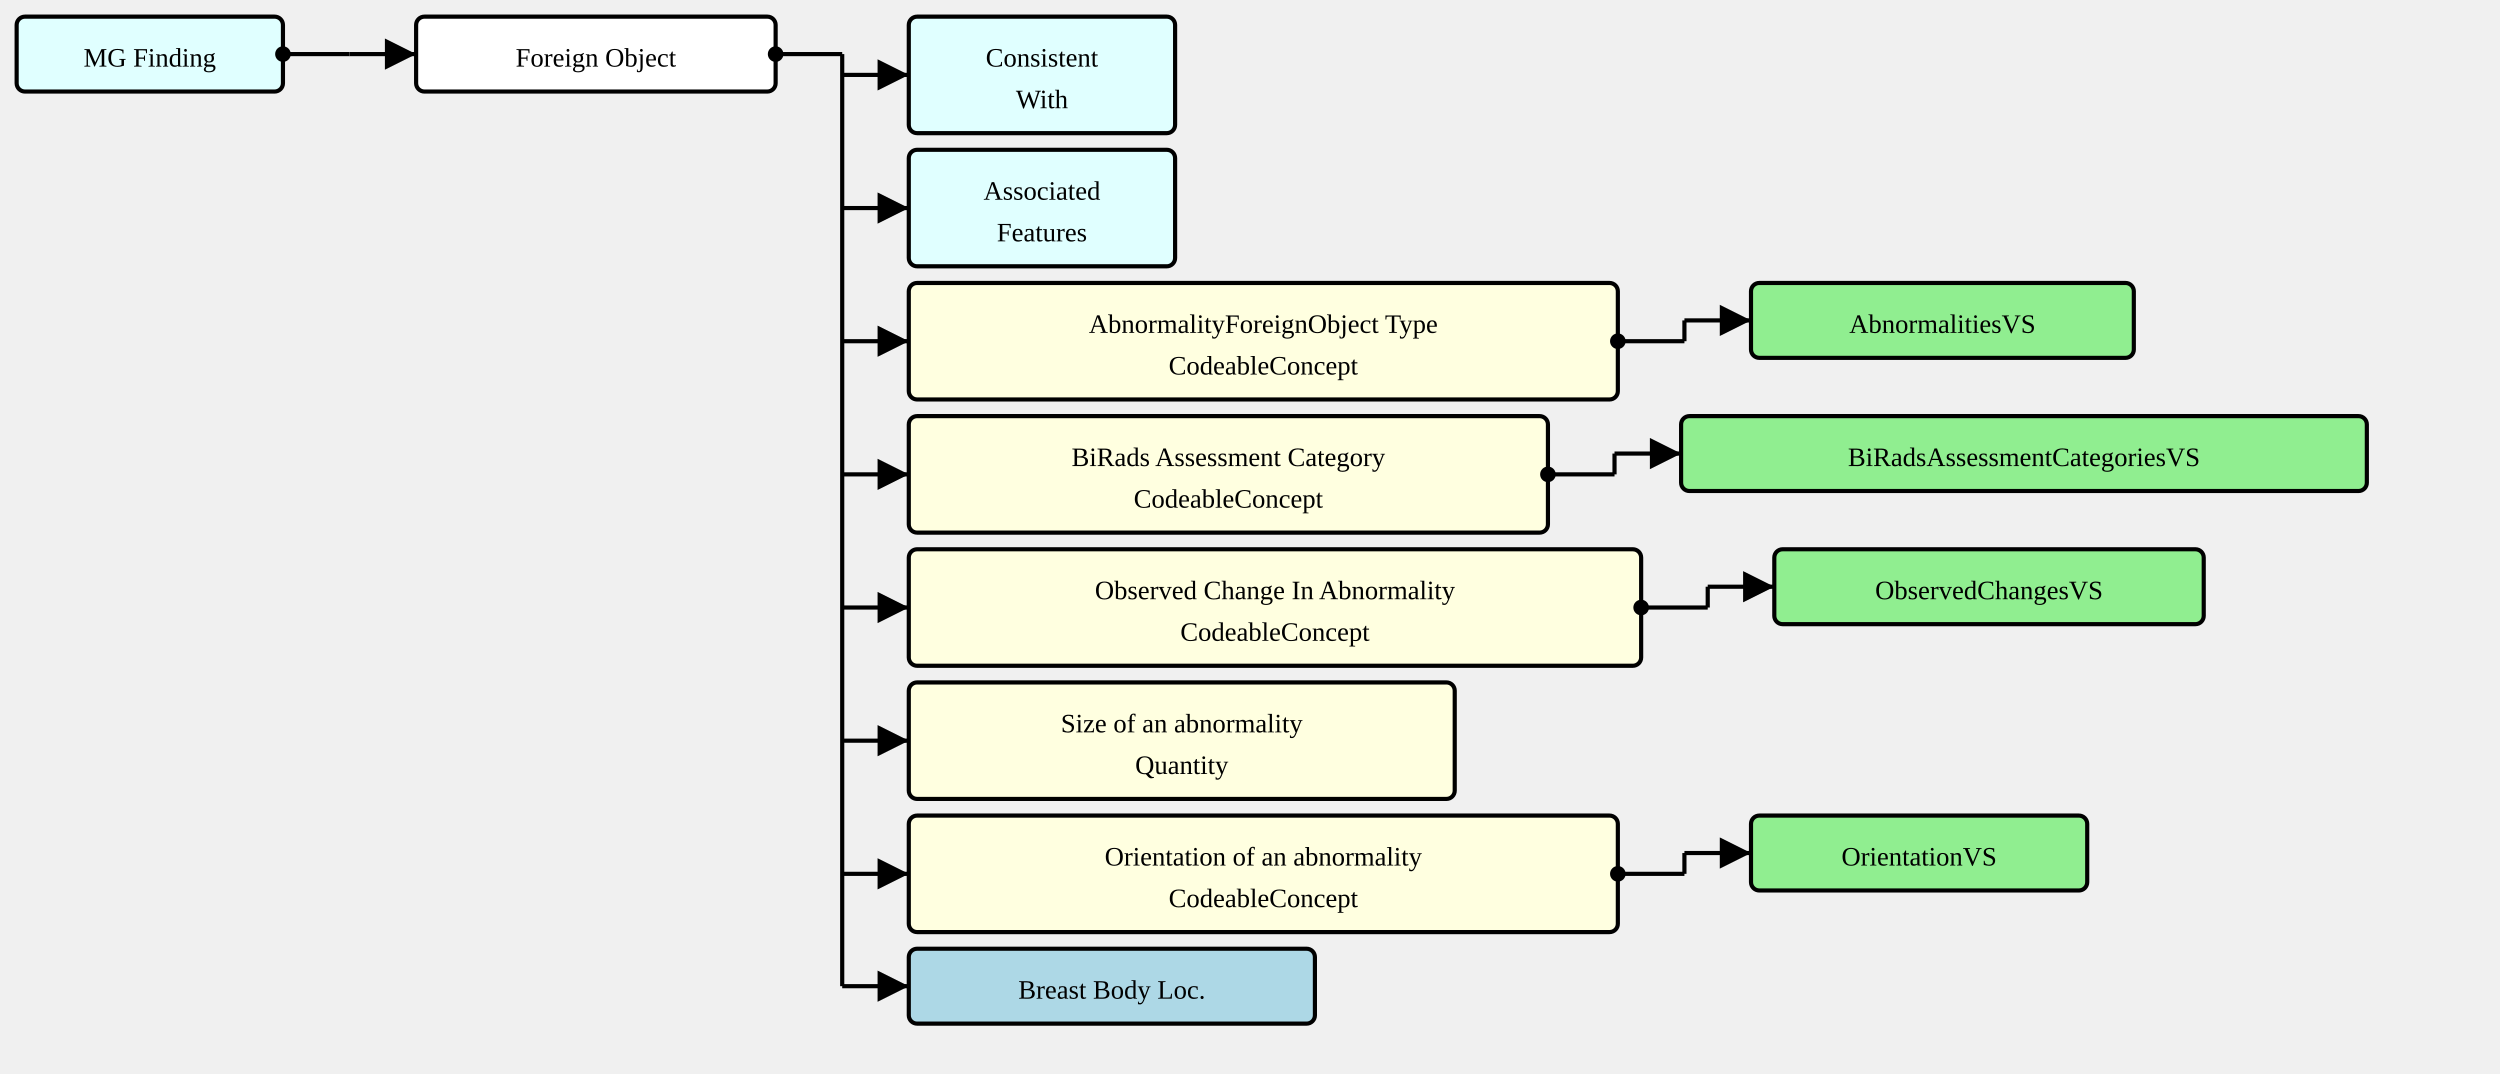
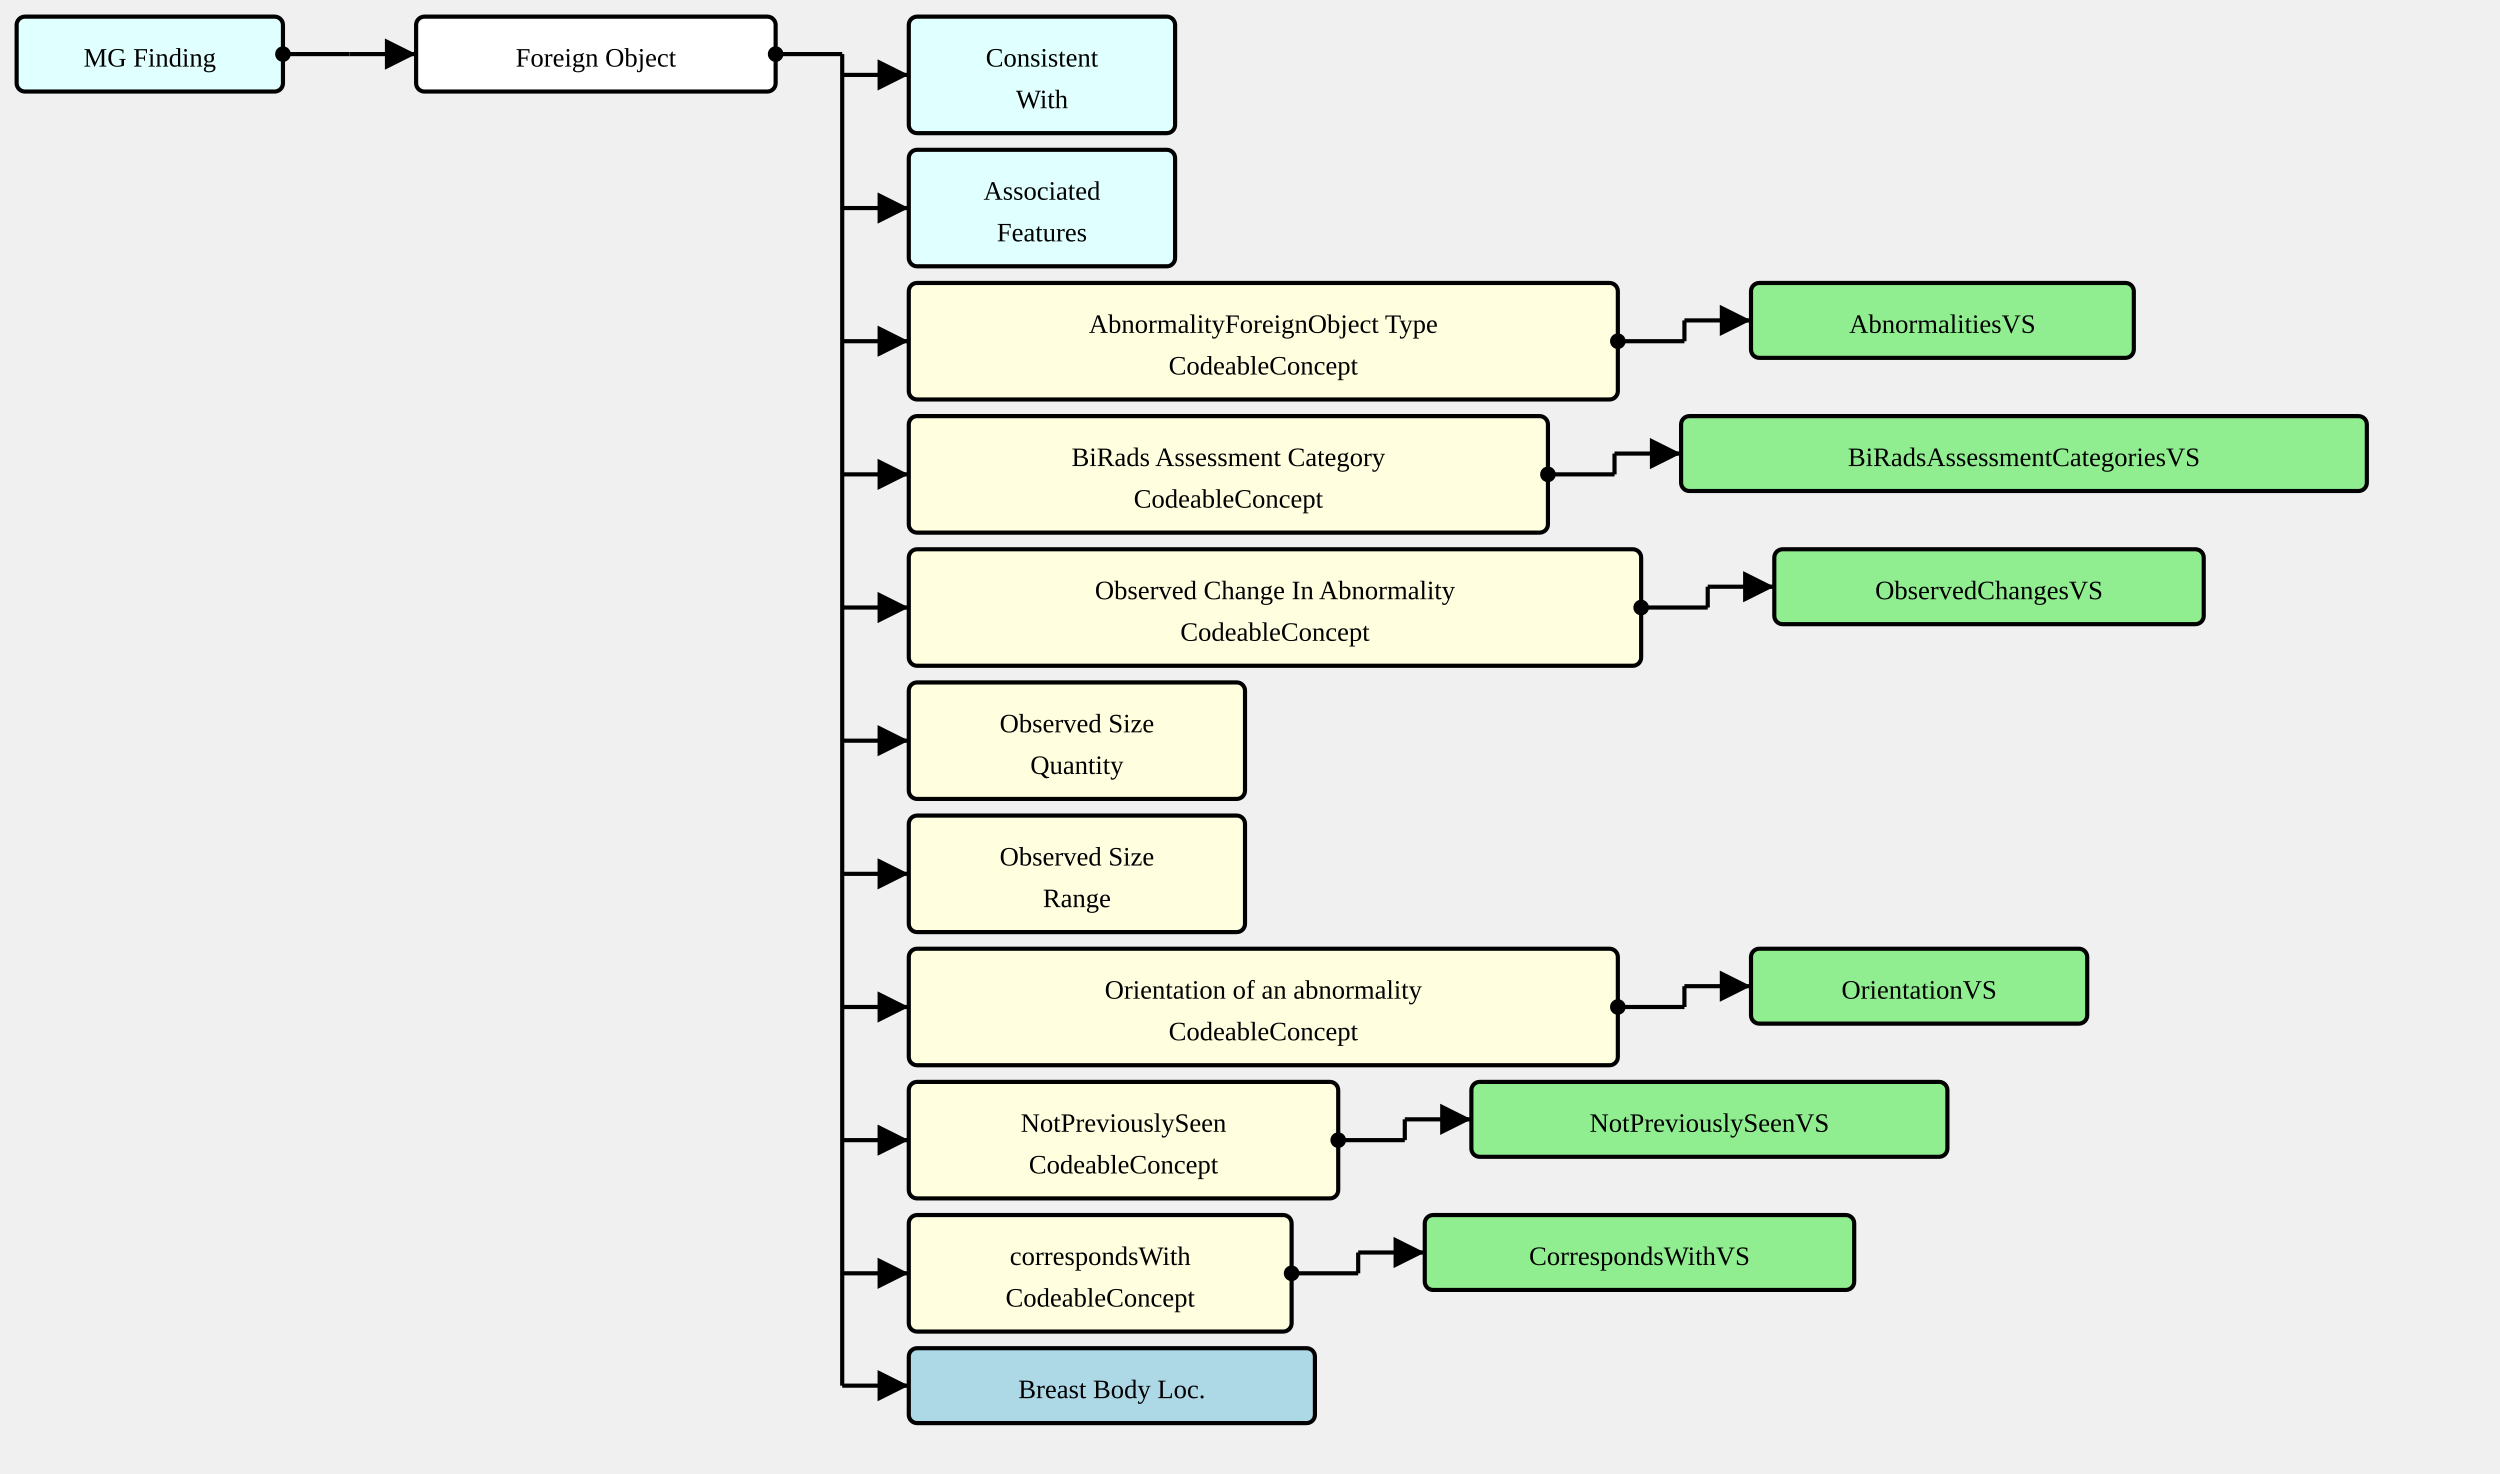
- <svg xmlns="http://www.w3.org/2000/svg" version="1.1" width="1126.5" height="483.75">
+ <svg xmlns="http://www.w3.org/2000/svg" version="1.1" width="1126.5" height="663.75">
  <defs>
    <marker id="arrowStart" markerWidth="3.75" markerHeight="3.75" markerUnits="px" refX="1.875" refY="1.875">
      <circle fill="Black" stroke-width="0" cx="1.875" cy="1.875" r="1.875" />
    </marker>
    <marker id="arrowEnd" markerWidth="7.5" markerHeight="7.5" markerUnits="px" refX="7.5" refY="3.75">
      <polygon fill="Black" stroke-width="0" points="0 0 7.5 3.75 0 7.5" />
    </marker>
  </defs>
  <g>
    <g transform="translate(7.5 7.5)">
      <rect fill="LightCyan" stroke="Black" stroke-width="1.875" x="0" y="0" width="120" height="33.75" rx="3.75" ry="3.75" />
      <a href="./StructureDefinition-MGFinding.html" target="_top">
        <text x="60" y="22.5" text-anchor="middle">MG Finding</text>
      </a>
    </g>
    <line stroke="Black" stroke-width="1.875" marker-end="url(#arrowEnd)" x1="157.5" y1="24.375" x2="187.5" y2="24.375" />
    <line stroke="Black" stroke-width="1.875" marker-start="url(#arrowStart)" x1="127.5" y1="24.375" x2="157.5" y2="24.375" />
    <line stroke="Black" stroke-width="1.875" x1="157.5" y1="24.375" x2="157.5" y2="24.375" />
  </g>
  <g>
    <g transform="translate(187.5 7.5)">
      <rect fill="White" stroke="Black" stroke-width="1.875" x="0" y="0" width="162" height="33.75" rx="3.75" ry="3.75" />
      <text x="81" y="22.5" text-anchor="middle">Foreign Object</text>
    </g>
    <line stroke="Black" stroke-width="1.875" marker-end="url(#arrowEnd)" x1="379.5" y1="33.75" x2="409.5" y2="33.75" />
    <line stroke="Black" stroke-width="1.875" marker-end="url(#arrowEnd)" x1="379.5" y1="93.75" x2="409.5" y2="93.75" />
    <line stroke="Black" stroke-width="1.875" marker-end="url(#arrowEnd)" x1="379.5" y1="153.75" x2="409.5" y2="153.75" />
    <line stroke="Black" stroke-width="1.875" marker-end="url(#arrowEnd)" x1="379.5" y1="213.75" x2="409.5" y2="213.75" />
    <line stroke="Black" stroke-width="1.875" marker-end="url(#arrowEnd)" x1="379.5" y1="273.75" x2="409.5" y2="273.75" />
    <line stroke="Black" stroke-width="1.875" marker-end="url(#arrowEnd)" x1="379.5" y1="333.75" x2="409.5" y2="333.75" />
    <line stroke="Black" stroke-width="1.875" marker-end="url(#arrowEnd)" x1="379.5" y1="393.75" x2="409.5" y2="393.75" />
-     <line stroke="Black" stroke-width="1.875" marker-end="url(#arrowEnd)" x1="379.5" y1="444.375" x2="409.5" y2="444.375" />
+     <line stroke="Black" stroke-width="1.875" marker-end="url(#arrowEnd)" x1="379.5" y1="453.75" x2="409.5" y2="453.75" />
+     <line stroke="Black" stroke-width="1.875" marker-end="url(#arrowEnd)" x1="379.5" y1="513.75" x2="409.5" y2="513.75" />
+     <line stroke="Black" stroke-width="1.875" marker-end="url(#arrowEnd)" x1="379.5" y1="573.75" x2="409.5" y2="573.75" />
+     <line stroke="Black" stroke-width="1.875" marker-end="url(#arrowEnd)" x1="379.5" y1="624.375" x2="409.5" y2="624.375" />
    <line stroke="Black" stroke-width="1.875" marker-start="url(#arrowStart)" x1="349.5" y1="24.375" x2="379.5" y2="24.375" />
-     <line stroke="Black" stroke-width="1.875" x1="379.5" y1="24.375" x2="379.5" y2="444.375" />
+     <line stroke="Black" stroke-width="1.875" x1="379.5" y1="24.375" x2="379.5" y2="624.375" />
  </g>
  <g>
    <g transform="translate(409.5 7.5)">
      <rect fill="LightCyan" stroke="Black" stroke-width="1.875" x="0" y="0" width="120" height="52.5" rx="3.75" ry="3.75" />
      <a href="./StructureDefinition-ConsistentWith.html" target="_top">
        <text x="60" y="22.5" text-anchor="middle">Consistent</text>
      </a>
      <a href="./StructureDefinition-ConsistentWith.html" target="_top">
        <text x="60" y="41.25" text-anchor="middle">With</text>
      </a>
    </g>
  </g>
  <g>
    <g transform="translate(409.5 67.5)">
      <rect fill="LightCyan" stroke="Black" stroke-width="1.875" x="0" y="0" width="120" height="52.5" rx="3.75" ry="3.75" />
      <a href="./StructureDefinition-AssociatedFeatures.html" target="_top">
        <text x="60" y="22.5" text-anchor="middle">Associated</text>
      </a>
      <a href="./StructureDefinition-AssociatedFeatures.html" target="_top">
        <text x="60" y="41.25" text-anchor="middle">Features</text>
      </a>
    </g>
  </g>
  <g>
    <g transform="translate(409.5 127.5)">
      <rect fill="LightYellow" stroke="Black" stroke-width="1.875" x="0" y="0" width="319.5" height="52.5" rx="3.75" ry="3.75" />
      <text x="159.75" y="22.5" text-anchor="middle">AbnormalityForeignObject Type</text>
      <text x="159.75" y="41.25" text-anchor="middle">CodeableConcept</text>
    </g>
    <line stroke="Black" stroke-width="1.875" marker-end="url(#arrowEnd)" x1="759" y1="144.375" x2="789" y2="144.375" />
    <line stroke="Black" stroke-width="1.875" marker-start="url(#arrowStart)" x1="729" y1="153.75" x2="759" y2="153.75" />
    <line stroke="Black" stroke-width="1.875" x1="759" y1="144.375" x2="759" y2="153.75" />
  </g>
  <g>
    <g transform="translate(789 127.5)">
      <rect fill="LightGreen" stroke="Black" stroke-width="1.875" x="0" y="0" width="172.5" height="33.75" rx="3.75" ry="3.75" />
      <a href="./ValueSet-AbnormalitiesVS.html" target="_top">
        <text x="86.25" y="22.5" text-anchor="middle">AbnormalitiesVS</text>
      </a>
    </g>
  </g>
  <g>
    <g transform="translate(409.5 187.5)">
      <rect fill="LightYellow" stroke="Black" stroke-width="1.875" x="0" y="0" width="288" height="52.5" rx="3.75" ry="3.75" />
      <text x="144" y="22.5" text-anchor="middle">BiRads Assessment Category</text>
      <text x="144" y="41.25" text-anchor="middle">CodeableConcept</text>
    </g>
    <line stroke="Black" stroke-width="1.875" marker-end="url(#arrowEnd)" x1="727.5" y1="204.375" x2="757.5" y2="204.375" />
    <line stroke="Black" stroke-width="1.875" marker-start="url(#arrowStart)" x1="697.5" y1="213.75" x2="727.5" y2="213.75" />
    <line stroke="Black" stroke-width="1.875" x1="727.5" y1="204.375" x2="727.5" y2="213.75" />
  </g>
  <g>
    <g transform="translate(757.5 187.5)">
      <rect fill="LightGreen" stroke="Black" stroke-width="1.875" x="0" y="0" width="309" height="33.75" rx="3.75" ry="3.75" />
      <a href="./ValueSet-BiRadsAssessmentCategoriesVS.html" target="_top">
        <text x="154.5" y="22.5" text-anchor="middle">BiRadsAssessmentCategoriesVS</text>
      </a>
    </g>
  </g>
  <g>
    <g transform="translate(409.5 247.5)">
      <rect fill="LightYellow" stroke="Black" stroke-width="1.875" x="0" y="0" width="330" height="52.5" rx="3.75" ry="3.75" />
      <text x="165" y="22.5" text-anchor="middle">Observed Change In Abnormality</text>
      <text x="165" y="41.25" text-anchor="middle">CodeableConcept</text>
    </g>
    <line stroke="Black" stroke-width="1.875" marker-end="url(#arrowEnd)" x1="769.5" y1="264.375" x2="799.5" y2="264.375" />
    <line stroke="Black" stroke-width="1.875" marker-start="url(#arrowStart)" x1="739.5" y1="273.75" x2="769.5" y2="273.75" />
    <line stroke="Black" stroke-width="1.875" x1="769.5" y1="264.375" x2="769.5" y2="273.75" />
  </g>
  <g>
    <g transform="translate(799.5 247.5)">
      <rect fill="LightGreen" stroke="Black" stroke-width="1.875" x="0" y="0" width="193.5" height="33.75" rx="3.75" ry="3.75" />
      <a href="./ValueSet-ObservedChangesVS.html" target="_top">
        <text x="96.75" y="22.5" text-anchor="middle">ObservedChangesVS</text>
      </a>
    </g>
  </g>
  <g>
    <g transform="translate(409.5 307.5)">
-       <rect fill="LightYellow" stroke="Black" stroke-width="1.875" x="0" y="0" width="246" height="52.5" rx="3.75" ry="3.75" />
-       <text x="123" y="22.5" text-anchor="middle">Size of an abnormality</text>
-       <text x="123" y="41.25" text-anchor="middle">Quantity</text>
+       <rect fill="LightYellow" stroke="Black" stroke-width="1.875" x="0" y="0" width="151.5" height="52.5" rx="3.75" ry="3.75" />
+       <text x="75.75" y="22.5" text-anchor="middle">Observed Size</text>
+       <text x="75.75" y="41.25" text-anchor="middle">Quantity</text>
    </g>
  </g>
  <g>
    <g transform="translate(409.5 367.5)">
+       <rect fill="LightYellow" stroke="Black" stroke-width="1.875" x="0" y="0" width="151.5" height="52.5" rx="3.75" ry="3.75" />
+       <text x="75.75" y="22.5" text-anchor="middle">Observed Size</text>
+       <text x="75.75" y="41.25" text-anchor="middle">Range</text>
+     </g>
+   </g>
+   <g>
+     <g transform="translate(409.5 427.5)">
      <rect fill="LightYellow" stroke="Black" stroke-width="1.875" x="0" y="0" width="319.5" height="52.5" rx="3.75" ry="3.75" />
      <text x="159.75" y="22.5" text-anchor="middle">Orientation of an abnormality</text>
      <text x="159.75" y="41.25" text-anchor="middle">CodeableConcept</text>
    </g>
-     <line stroke="Black" stroke-width="1.875" marker-end="url(#arrowEnd)" x1="759" y1="384.375" x2="789" y2="384.375" />
-     <line stroke="Black" stroke-width="1.875" marker-start="url(#arrowStart)" x1="729" y1="393.75" x2="759" y2="393.75" />
-     <line stroke="Black" stroke-width="1.875" x1="759" y1="384.375" x2="759" y2="393.75" />
+     <line stroke="Black" stroke-width="1.875" marker-end="url(#arrowEnd)" x1="759" y1="444.375" x2="789" y2="444.375" />
+     <line stroke="Black" stroke-width="1.875" marker-start="url(#arrowStart)" x1="729" y1="453.75" x2="759" y2="453.75" />
+     <line stroke="Black" stroke-width="1.875" x1="759" y1="444.375" x2="759" y2="453.75" />
  </g>
  <g>
-     <g transform="translate(789 367.5)">
+     <g transform="translate(789 427.5)">
      <rect fill="LightGreen" stroke="Black" stroke-width="1.875" x="0" y="0" width="151.5" height="33.75" rx="3.75" ry="3.75" />
      <a href="./ValueSet-OrientationVS.html" target="_top">
        <text x="75.75" y="22.5" text-anchor="middle">OrientationVS</text>
      </a>
    </g>
  </g>
  <g>
-     <g transform="translate(409.5 427.5)">
+     <g transform="translate(409.5 487.5)">
+       <rect fill="LightYellow" stroke="Black" stroke-width="1.875" x="0" y="0" width="193.5" height="52.5" rx="3.75" ry="3.75" />
+       <text x="96.75" y="22.5" text-anchor="middle">NotPreviouslySeen</text>
+       <text x="96.75" y="41.25" text-anchor="middle">CodeableConcept</text>
+     </g>
+     <line stroke="Black" stroke-width="1.875" marker-end="url(#arrowEnd)" x1="633" y1="504.375" x2="663" y2="504.375" />
+     <line stroke="Black" stroke-width="1.875" marker-start="url(#arrowStart)" x1="603" y1="513.75" x2="633" y2="513.75" />
+     <line stroke="Black" stroke-width="1.875" x1="633" y1="504.375" x2="633" y2="513.75" />
+   </g>
+   <g>
+     <g transform="translate(662.9999 487.5)">
+       <rect fill="LightGreen" stroke="Black" stroke-width="1.875" x="0" y="0" width="214.5" height="33.75" rx="3.75" ry="3.75" />
+       <a href="./ValueSet-NotPreviouslySeenVS.html" target="_top">
+         <text x="107.25" y="22.5" text-anchor="middle">NotPreviouslySeenVS</text>
+       </a>
+     </g>
+   </g>
+   <g>
+     <g transform="translate(409.5 547.5)">
+       <rect fill="LightYellow" stroke="Black" stroke-width="1.875" x="0" y="0" width="172.5" height="52.5" rx="3.75" ry="3.75" />
+       <text x="86.25" y="22.5" text-anchor="middle">correspondsWith</text>
+       <text x="86.25" y="41.25" text-anchor="middle">CodeableConcept</text>
+     </g>
+     <line stroke="Black" stroke-width="1.875" marker-end="url(#arrowEnd)" x1="612" y1="564.375" x2="642" y2="564.375" />
+     <line stroke="Black" stroke-width="1.875" marker-start="url(#arrowStart)" x1="582" y1="573.75" x2="612" y2="573.75" />
+     <line stroke="Black" stroke-width="1.875" x1="612" y1="564.375" x2="612" y2="573.75" />
+   </g>
+   <g>
+     <g transform="translate(642 547.5)">
+       <rect fill="LightGreen" stroke="Black" stroke-width="1.875" x="0" y="0" width="193.5" height="33.75" rx="3.75" ry="3.75" />
+       <a href="./ValueSet-CorrespondsWithVS.html" target="_top">
+         <text x="96.75" y="22.5" text-anchor="middle">CorrespondsWithVS</text>
+       </a>
+     </g>
+   </g>
+   <g>
+     <g transform="translate(409.5 607.5)">
      <rect fill="LightBlue" stroke="Black" stroke-width="1.875" x="0" y="0" width="183" height="33.75" rx="3.75" ry="3.75" />
      <a href="./StructureDefinition-BreastBodyLocationExtension.html" target="_top">
        <text x="91.5" y="22.5" text-anchor="middle">Breast Body Loc.</text>
      </a>
    </g>
  </g>
</svg>
